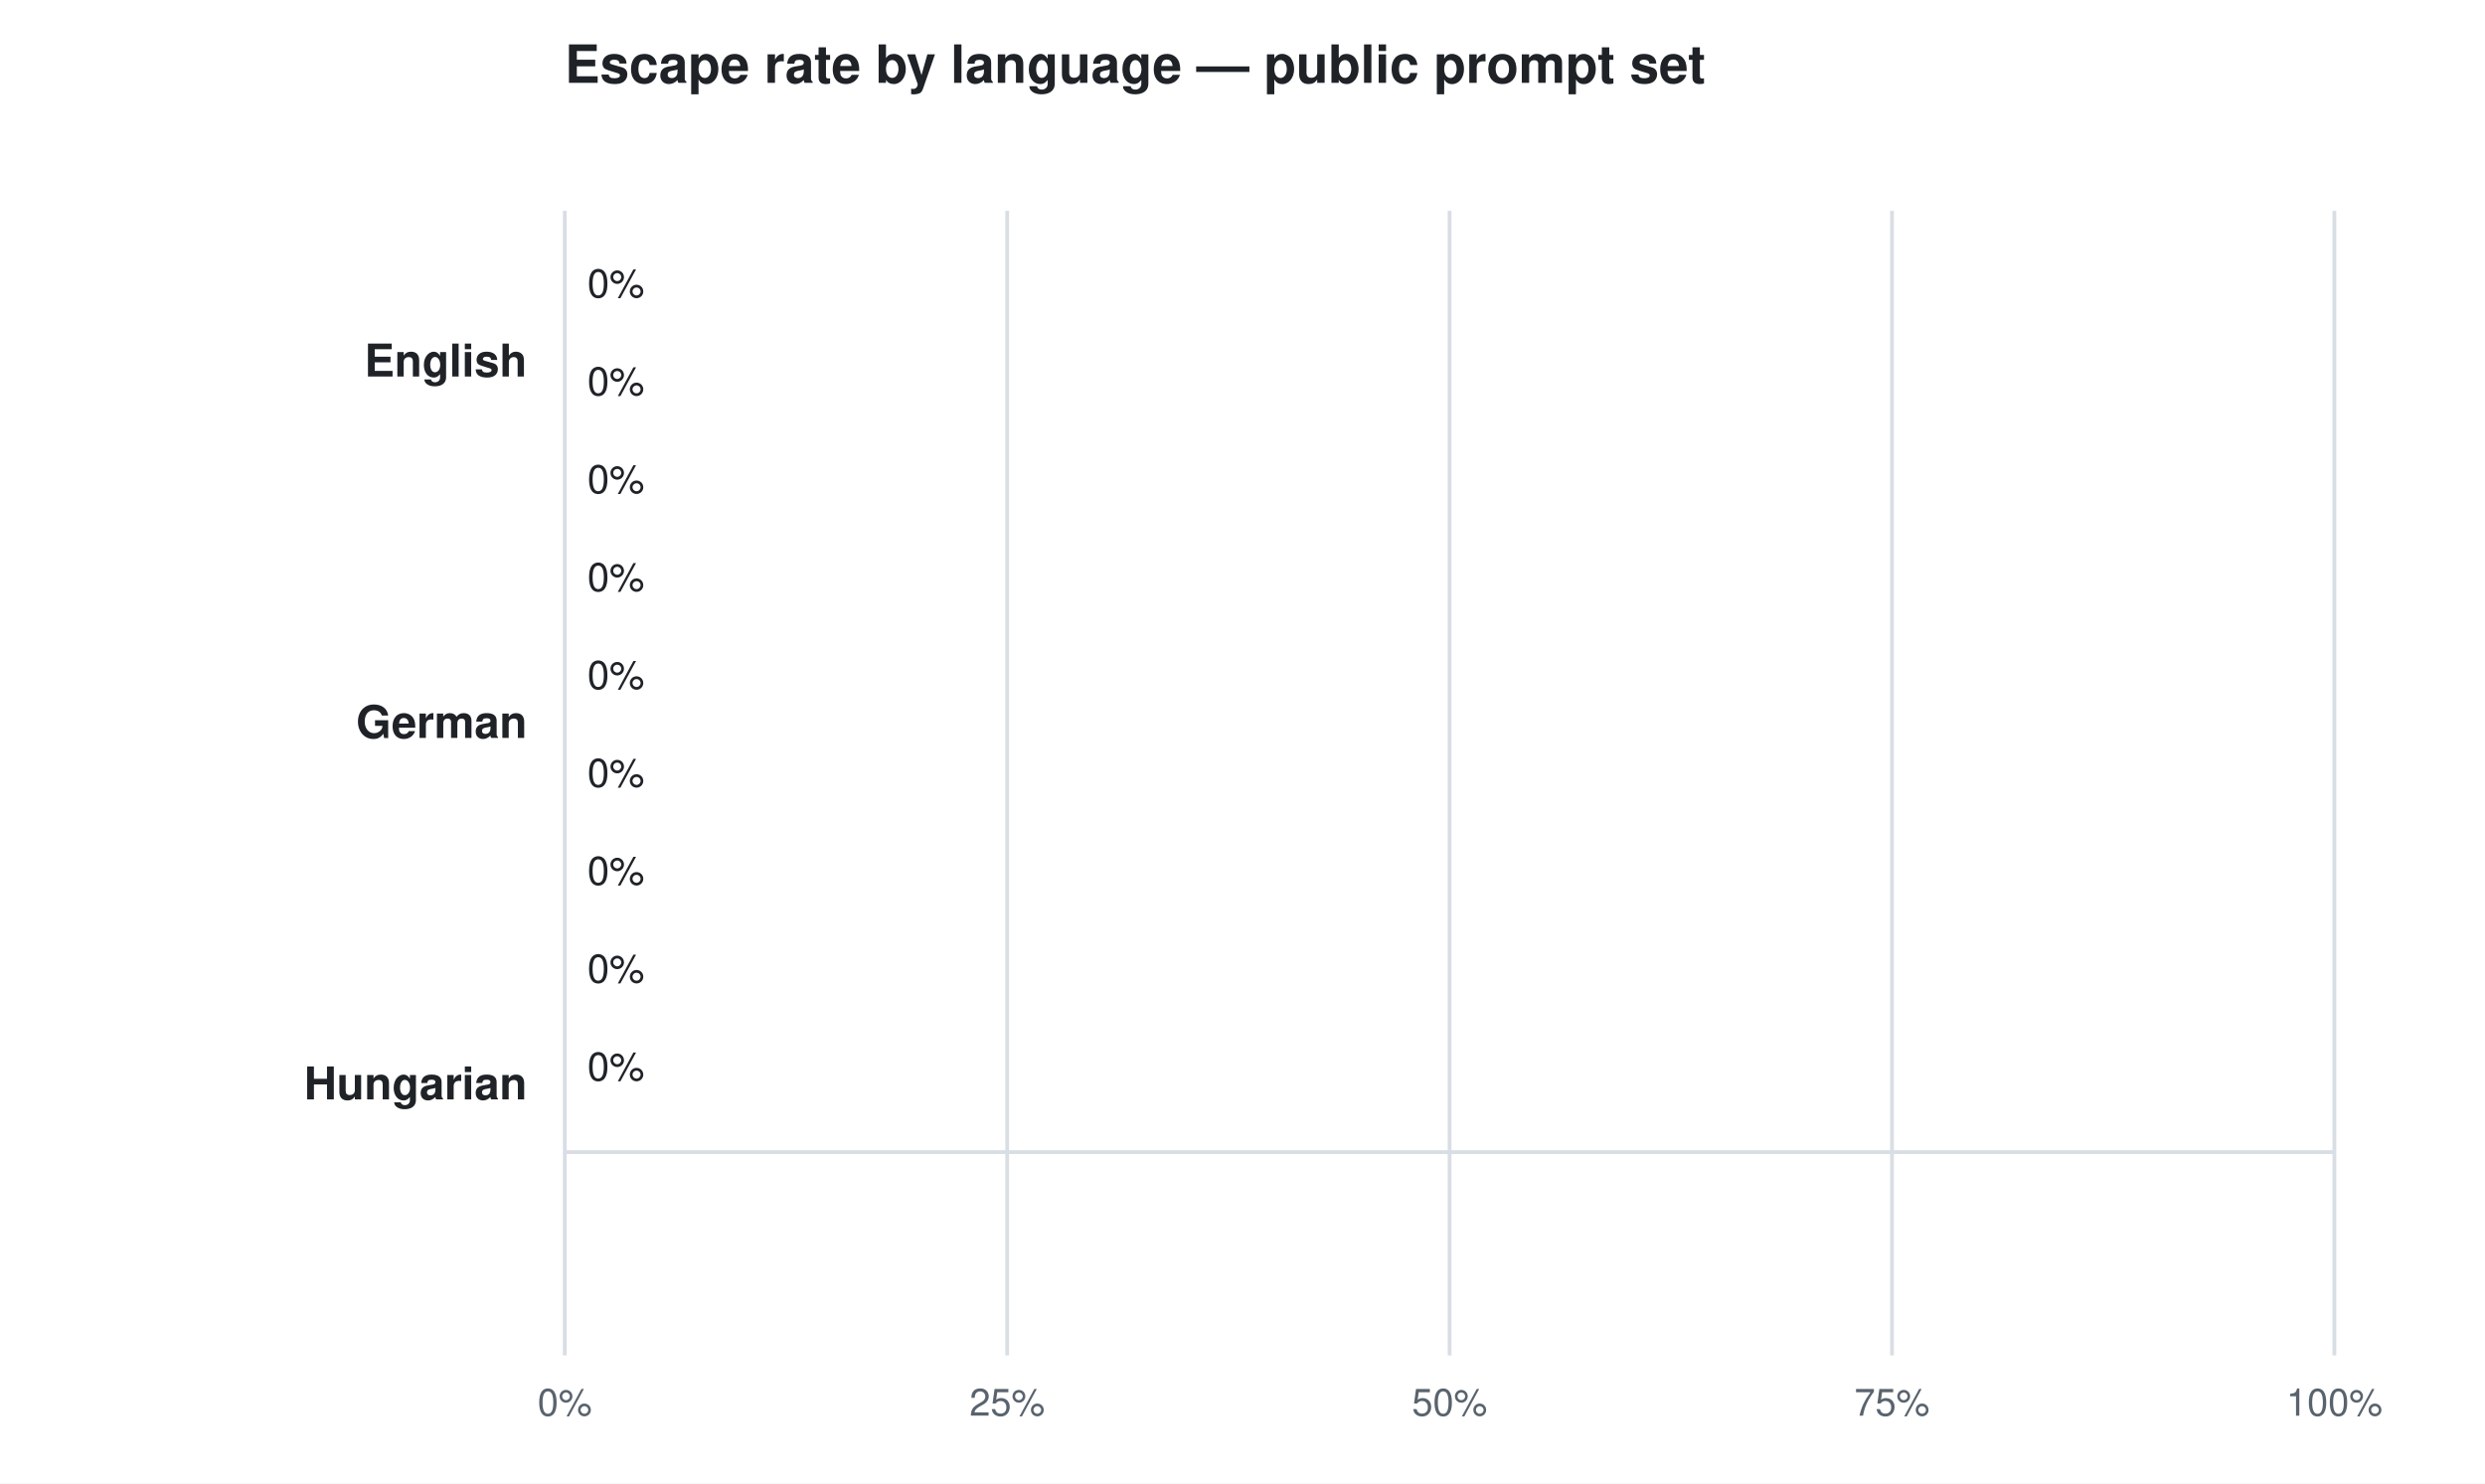
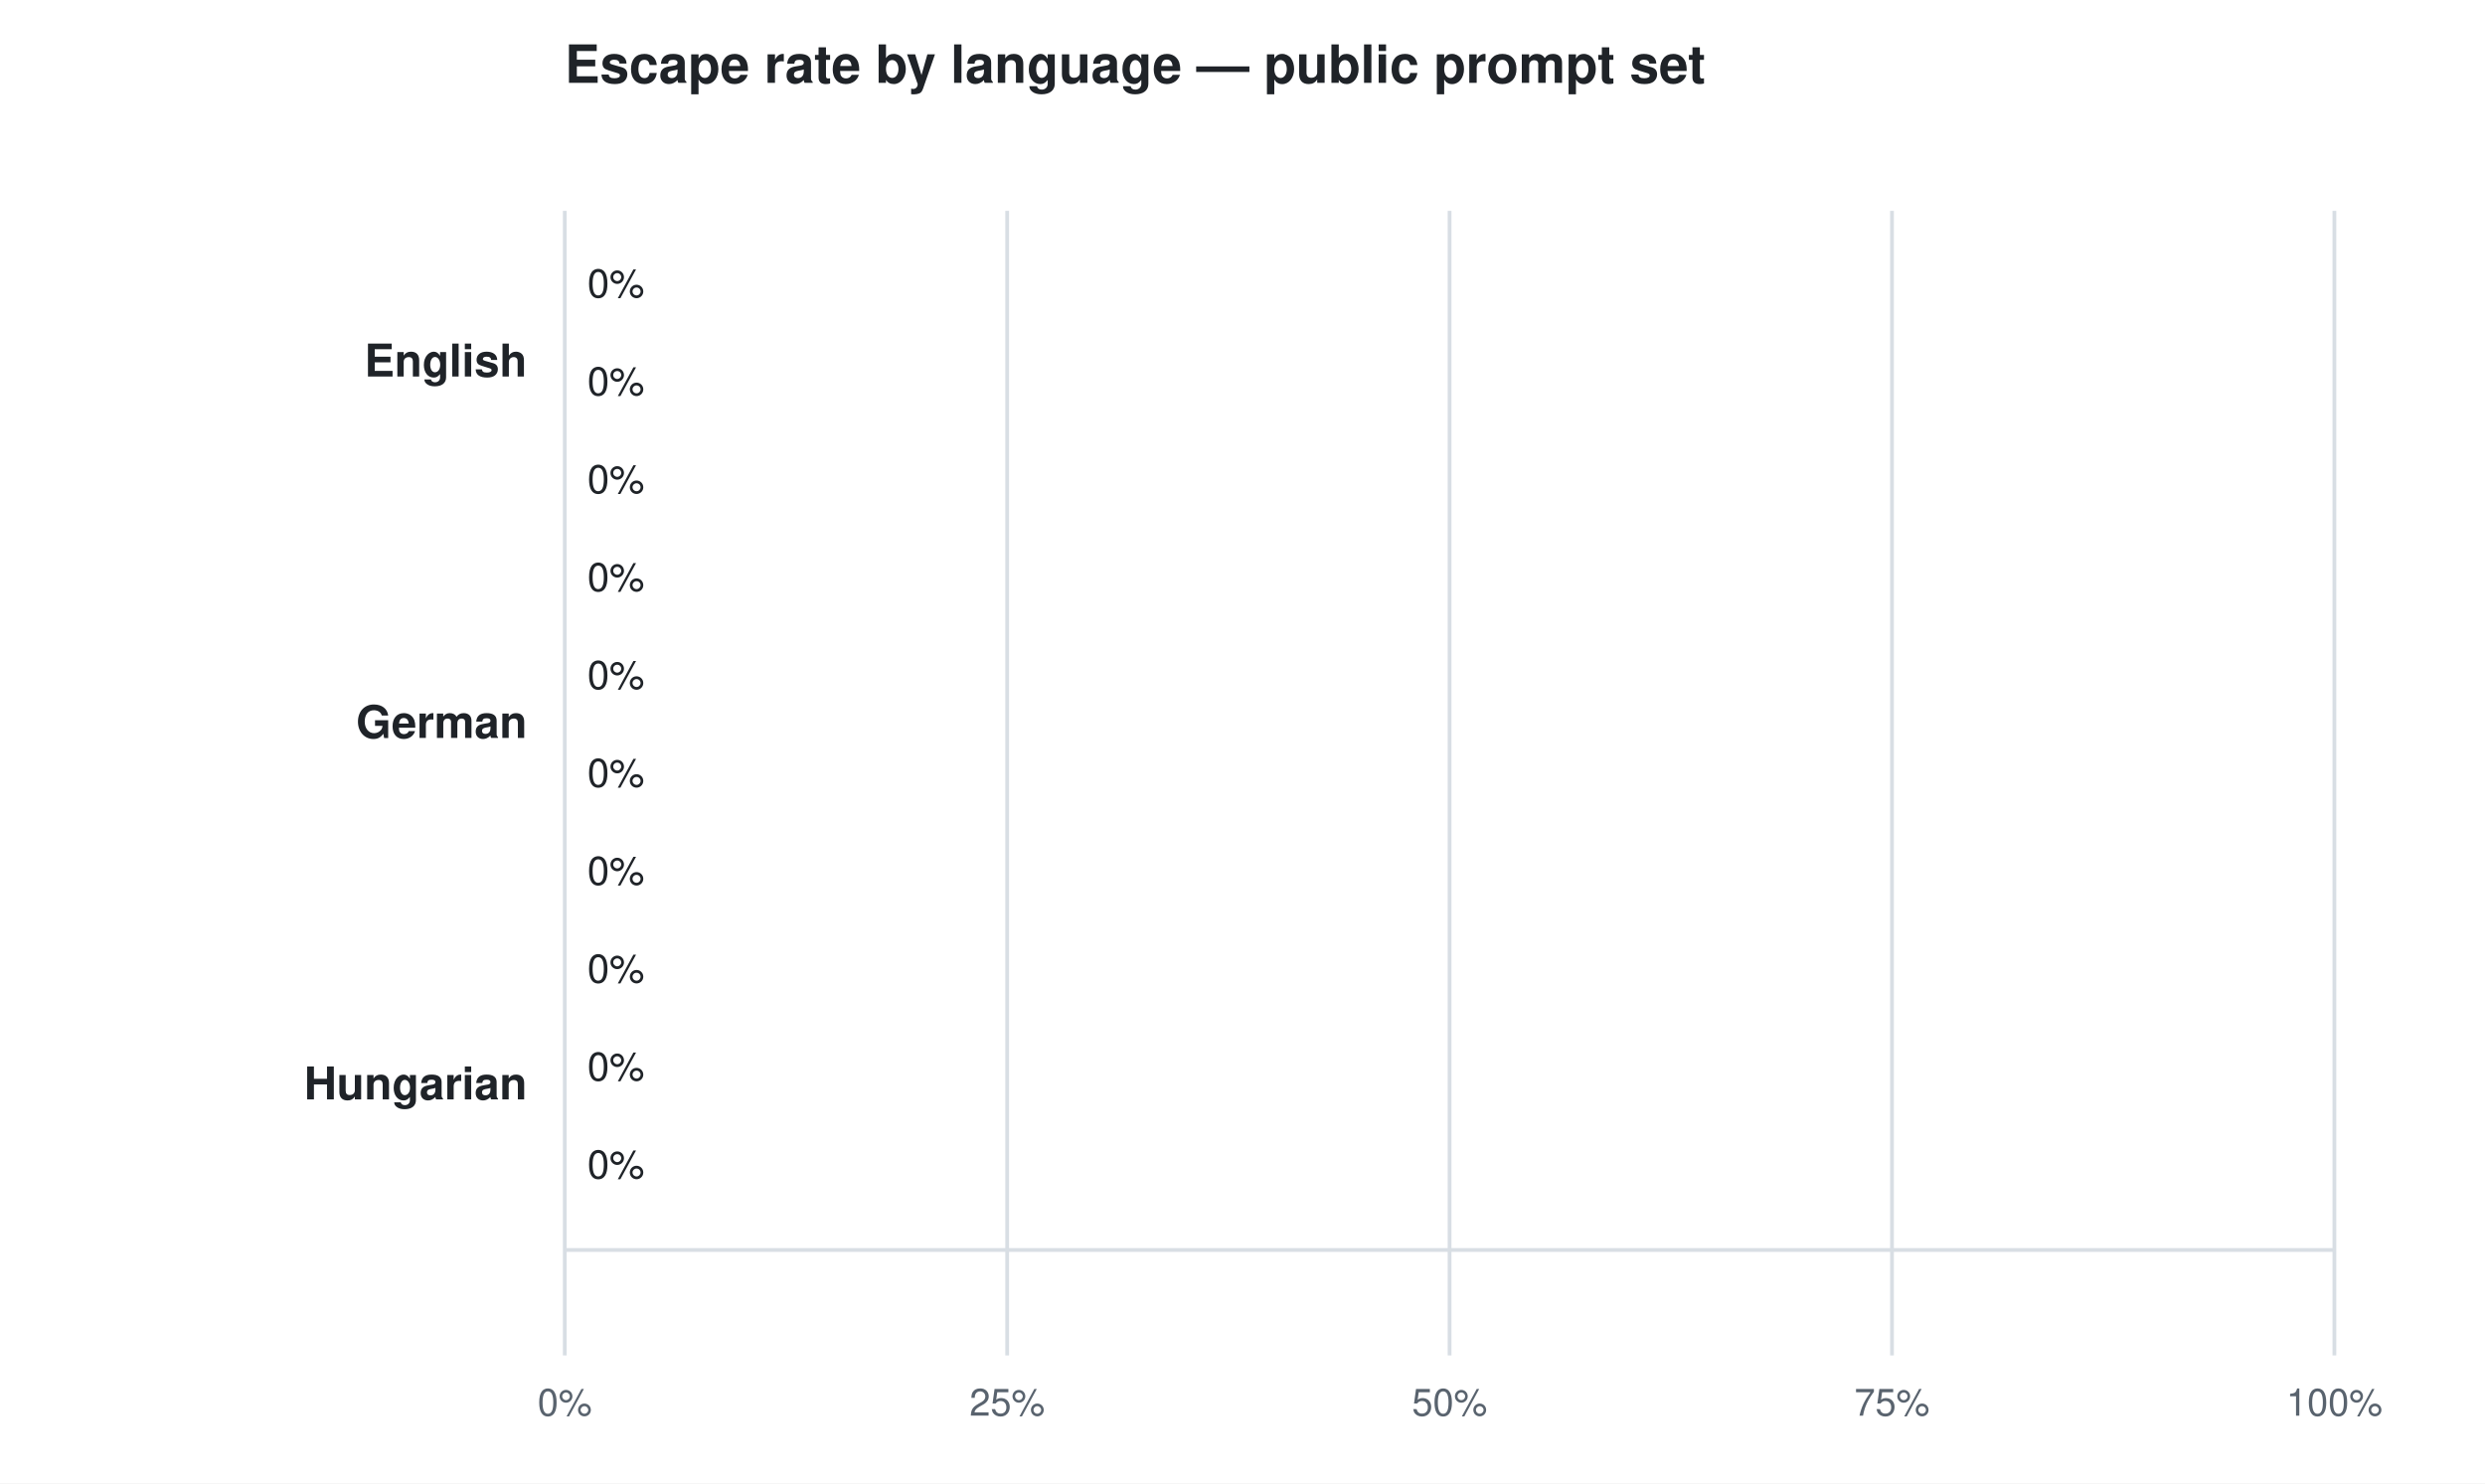
<svg xmlns="http://www.w3.org/2000/svg" width="660" height="394" viewBox="0 0 660 394" font-family="ui-sans-serif,system-ui,'Segoe UI',Helvetica,Arial,sans-serif">
  <rect width="660" height="394" fill="#ffffff" />
  <text x="150" y="22" font-size="14" fill="#1f2328" text-anchor="start" font-weight="600" font-family="ui-sans-serif,system-ui,'Segoe UI',Helvetica,Arial,sans-serif" opacity="1.0">Escape rate by language — public prompt set</text>
  <text x="140" y="100" font-size="12" fill="#1f2328" text-anchor="end" font-weight="600" font-family="ui-sans-serif,system-ui,'Segoe UI',Helvetica,Arial,sans-serif" opacity="1.0">English</text>
  <rect x="150" y="66" width="0" height="18" rx="3" fill="#1a7f37" opacity="1.0" />
  <text x="156.0" y="79" font-size="10.5" fill="#1f2328" text-anchor="start" font-weight="normal" font-family="ui-sans-serif,system-ui,'Segoe UI',Helvetica,Arial,sans-serif" opacity="1.0">0%</text>
  <rect x="150" y="92" width="0" height="18" rx="3" fill="#e36209" opacity="1.0" />
  <text x="156.0" y="105" font-size="10.5" fill="#1f2328" text-anchor="start" font-weight="normal" font-family="ui-sans-serif,system-ui,'Segoe UI',Helvetica,Arial,sans-serif" opacity="1.0">0%</text>
  <rect x="150" y="118" width="0" height="18" rx="3" fill="#116329" opacity="1.0" />
  <text x="156.0" y="131" font-size="10.5" fill="#1f2328" text-anchor="start" font-weight="normal" font-family="ui-sans-serif,system-ui,'Segoe UI',Helvetica,Arial,sans-serif" opacity="1.0">0%</text>
-   <rect x="150" y="144" width="0" height="18" rx="3" fill="#8250df" opacity="1.0" />
+   <rect x="150" y="144" width="0" height="18" rx="3" fill="#bf8700" opacity="1.0" />
  <text x="156.0" y="157" font-size="10.5" fill="#1f2328" text-anchor="start" font-weight="normal" font-family="ui-sans-serif,system-ui,'Segoe UI',Helvetica,Arial,sans-serif" opacity="1.0">0%</text>
-   <rect x="150" y="170" width="0" height="18" rx="3" fill="#1f6feb" opacity="1.0" />
+   <rect x="150" y="170" width="0" height="18" rx="3" fill="#8250df" opacity="1.0" />
  <text x="156.0" y="183" font-size="10.5" fill="#1f2328" text-anchor="start" font-weight="normal" font-family="ui-sans-serif,system-ui,'Segoe UI',Helvetica,Arial,sans-serif" opacity="1.0">0%</text>
-   <rect x="150" y="196" width="0" height="18" rx="3" fill="#8250df" opacity="1.0" />
+   <rect x="150" y="196" width="0" height="18" rx="3" fill="#1f6feb" opacity="1.0" />
  <text x="156.0" y="209" font-size="10.5" fill="#1f2328" text-anchor="start" font-weight="normal" font-family="ui-sans-serif,system-ui,'Segoe UI',Helvetica,Arial,sans-serif" opacity="1.0">0%</text>
-   <rect x="150" y="222" width="0" height="18" rx="3" fill="#cf222e" opacity="1.0" />
+   <rect x="150" y="222" width="0" height="18" rx="3" fill="#8250df" opacity="1.0" />
  <text x="156.0" y="235" font-size="10.5" fill="#1f2328" text-anchor="start" font-weight="normal" font-family="ui-sans-serif,system-ui,'Segoe UI',Helvetica,Arial,sans-serif" opacity="1.0">0%</text>
-   <rect x="150" y="248" width="0" height="18" rx="3" fill="#d29922" opacity="1.0" />
+   <rect x="150" y="248" width="0" height="18" rx="3" fill="#cf222e" opacity="1.0" />
  <text x="156.0" y="261" font-size="10.5" fill="#1f2328" text-anchor="start" font-weight="normal" font-family="ui-sans-serif,system-ui,'Segoe UI',Helvetica,Arial,sans-serif" opacity="1.0">0%</text>
-   <rect x="150" y="274" width="0" height="18" rx="3" fill="#bf8700" opacity="1.0" />
+   <rect x="150" y="274" width="0" height="18" rx="3" fill="#d29922" opacity="1.0" />
  <text x="156.0" y="287" font-size="10.5" fill="#1f2328" text-anchor="start" font-weight="normal" font-family="ui-sans-serif,system-ui,'Segoe UI',Helvetica,Arial,sans-serif" opacity="1.0">0%</text>
-   <line x1="150" y1="306" x2="620" y2="306" stroke="#d8dee4" stroke-width="1" />
+   <rect x="150" y="300" width="0" height="18" rx="3" fill="#bf8700" opacity="1.0" />
+   <text x="156.0" y="313" font-size="10.5" fill="#1f2328" text-anchor="start" font-weight="normal" font-family="ui-sans-serif,system-ui,'Segoe UI',Helvetica,Arial,sans-serif" opacity="1.0">0%</text>
+   <line x1="150" y1="332" x2="620" y2="332" stroke="#d8dee4" stroke-width="1" />
  <text x="140" y="196" font-size="12" fill="#1f2328" text-anchor="end" font-weight="600" font-family="ui-sans-serif,system-ui,'Segoe UI',Helvetica,Arial,sans-serif" opacity="1.0">German</text>
-   <line x1="150" y1="402" x2="620" y2="402" stroke="#d8dee4" stroke-width="1" />
+   <line x1="150" y1="428" x2="620" y2="428" stroke="#d8dee4" stroke-width="1" />
  <text x="140" y="292" font-size="12" fill="#1f2328" text-anchor="end" font-weight="600" font-family="ui-sans-serif,system-ui,'Segoe UI',Helvetica,Arial,sans-serif" opacity="1.0">Hungarian</text>
-   <line x1="150" y1="498" x2="620" y2="498" stroke="#d8dee4" stroke-width="1" />
+   <line x1="150" y1="524" x2="620" y2="524" stroke="#d8dee4" stroke-width="1" />
  <text x="150" y="376" font-size="10" fill="#59636e" text-anchor="middle" font-weight="normal" font-family="ui-sans-serif,system-ui,'Segoe UI',Helvetica,Arial,sans-serif" opacity="1.0">0%</text>
  <line x1="150" y1="56" x2="150" y2="360" stroke="#d8dee4" stroke-width="1" />
  <text x="267.5" y="376" font-size="10" fill="#59636e" text-anchor="middle" font-weight="normal" font-family="ui-sans-serif,system-ui,'Segoe UI',Helvetica,Arial,sans-serif" opacity="1.0">25%</text>
  <line x1="267.5" y1="56" x2="267.5" y2="360" stroke="#d8dee4" stroke-width="1" />
  <text x="385.0" y="376" font-size="10" fill="#59636e" text-anchor="middle" font-weight="normal" font-family="ui-sans-serif,system-ui,'Segoe UI',Helvetica,Arial,sans-serif" opacity="1.0">50%</text>
  <line x1="385.0" y1="56" x2="385.0" y2="360" stroke="#d8dee4" stroke-width="1" />
  <text x="502.5" y="376" font-size="10" fill="#59636e" text-anchor="middle" font-weight="normal" font-family="ui-sans-serif,system-ui,'Segoe UI',Helvetica,Arial,sans-serif" opacity="1.0">75%</text>
  <line x1="502.5" y1="56" x2="502.5" y2="360" stroke="#d8dee4" stroke-width="1" />
  <text x="620.0" y="376" font-size="10" fill="#59636e" text-anchor="middle" font-weight="normal" font-family="ui-sans-serif,system-ui,'Segoe UI',Helvetica,Arial,sans-serif" opacity="1.0">100%</text>
  <line x1="620.0" y1="56" x2="620.0" y2="360" stroke="#d8dee4" stroke-width="1" />
</svg>
